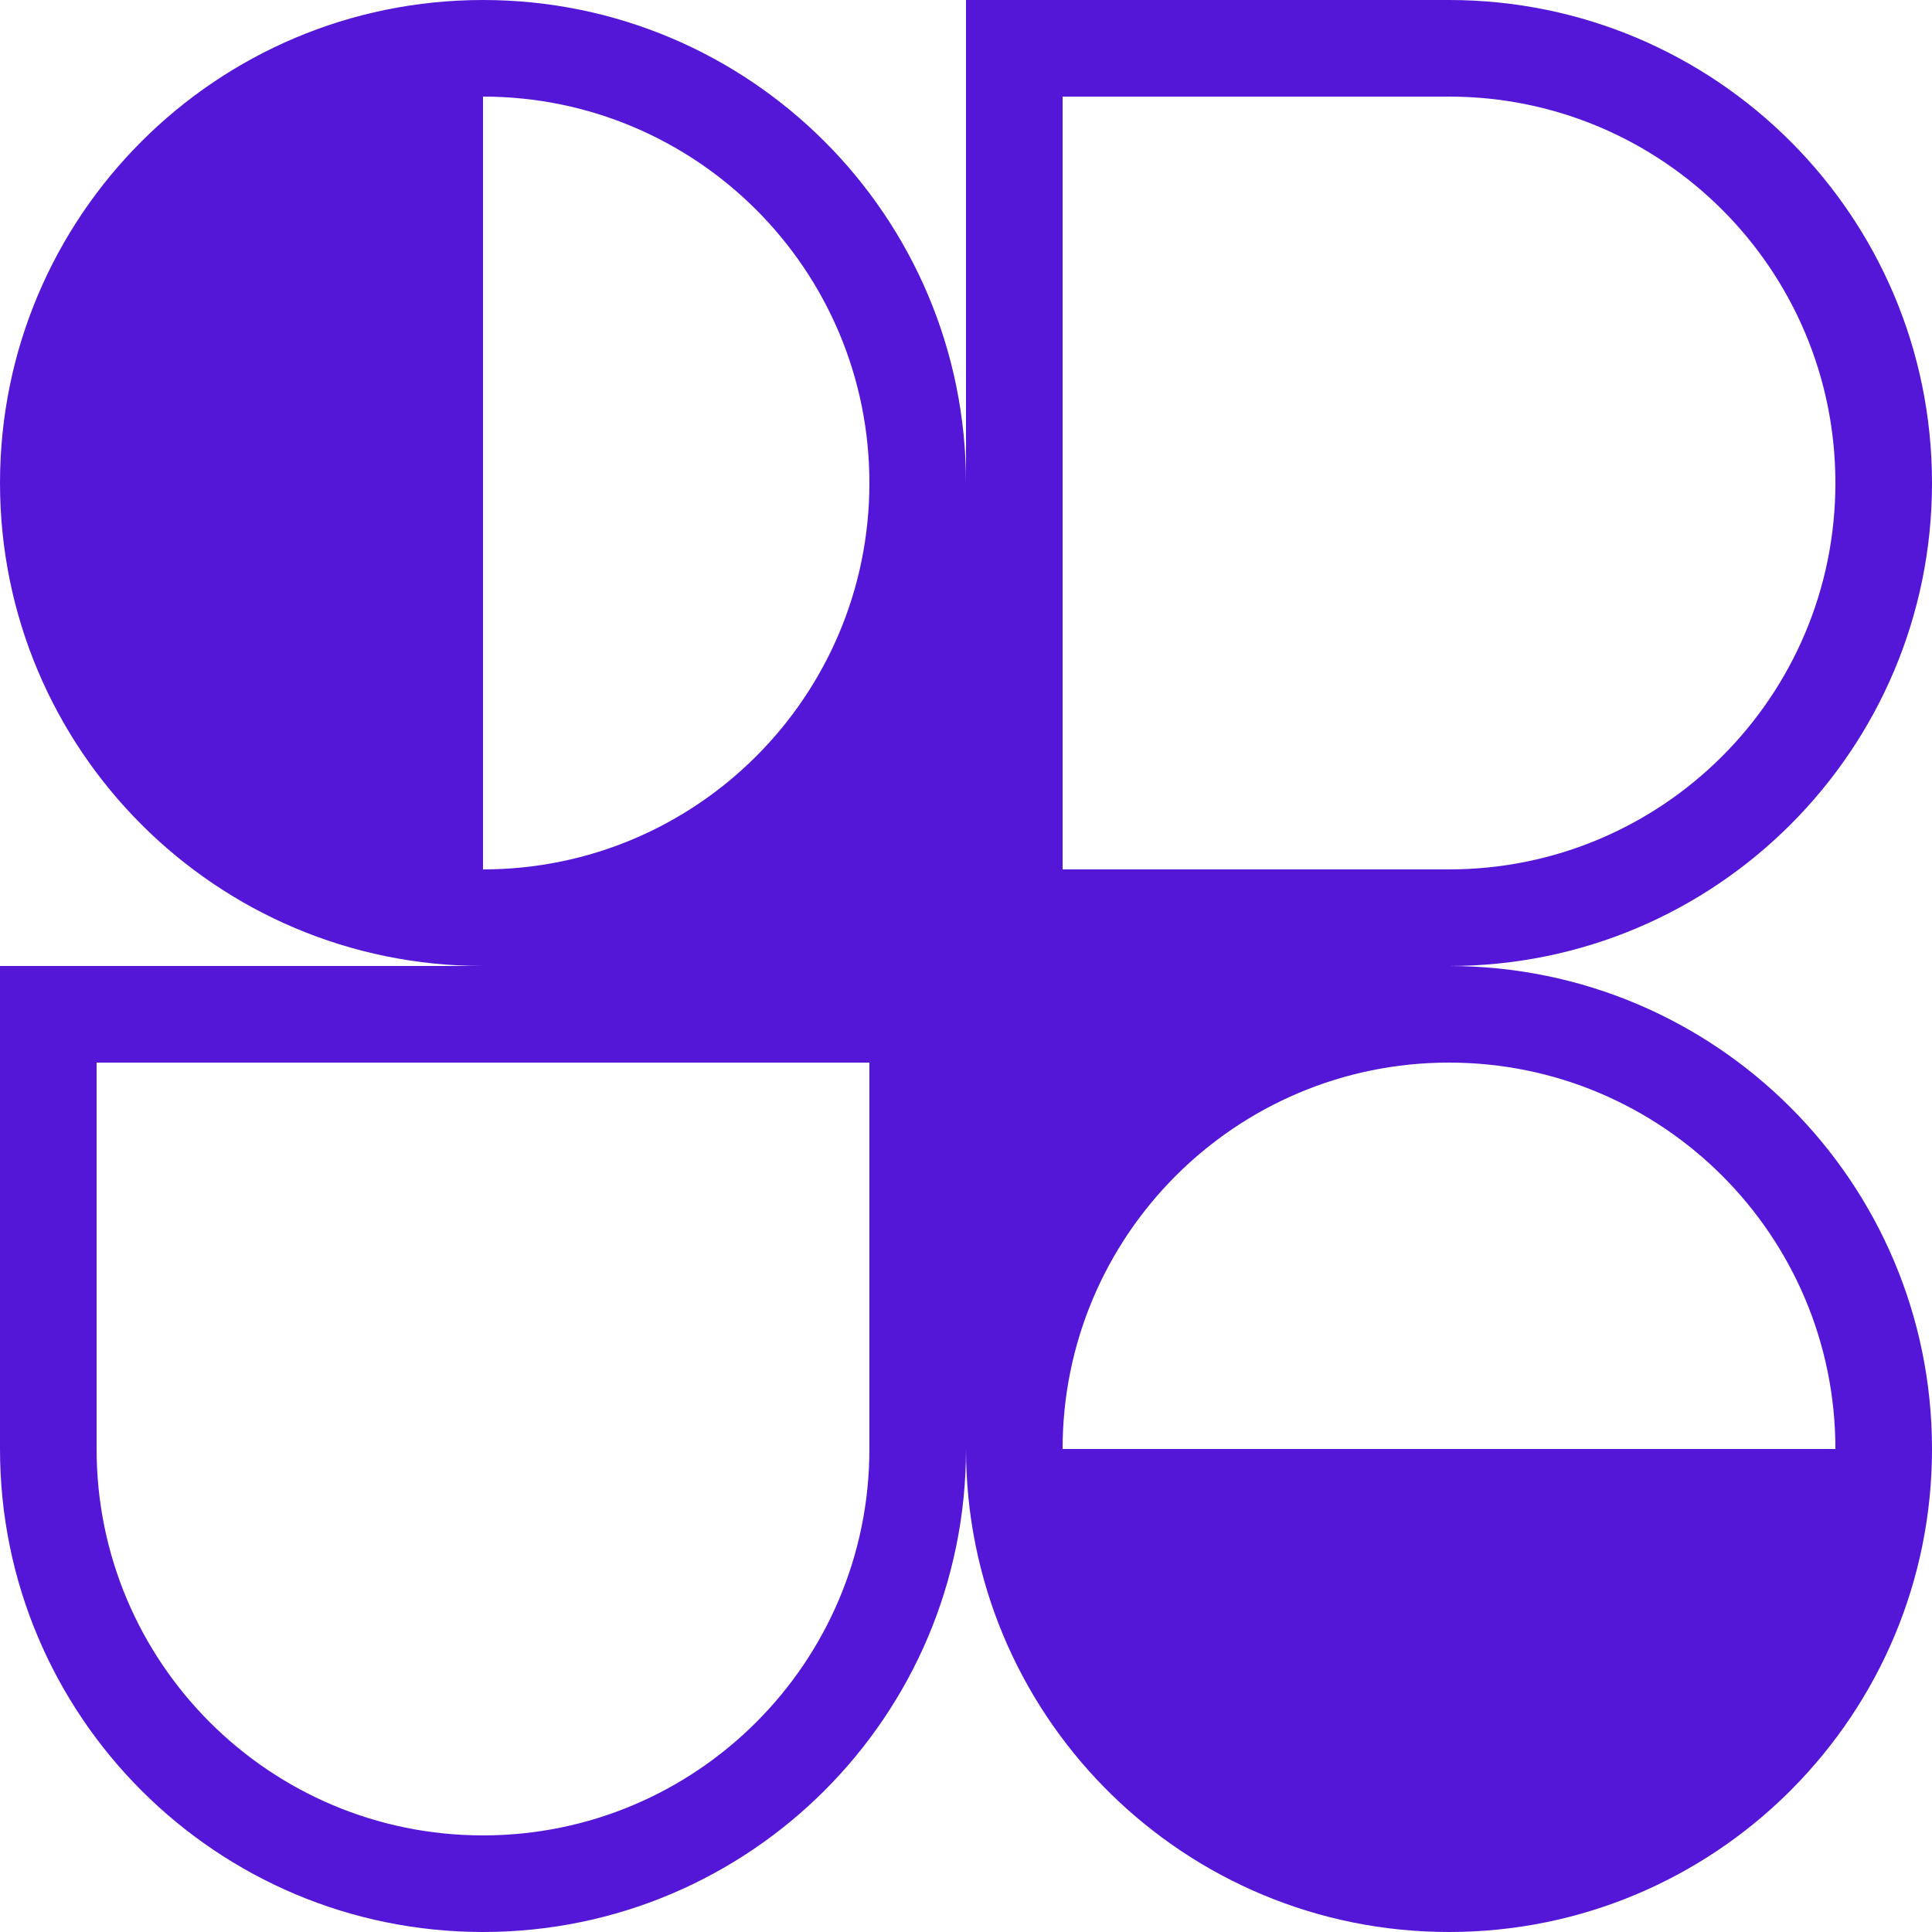
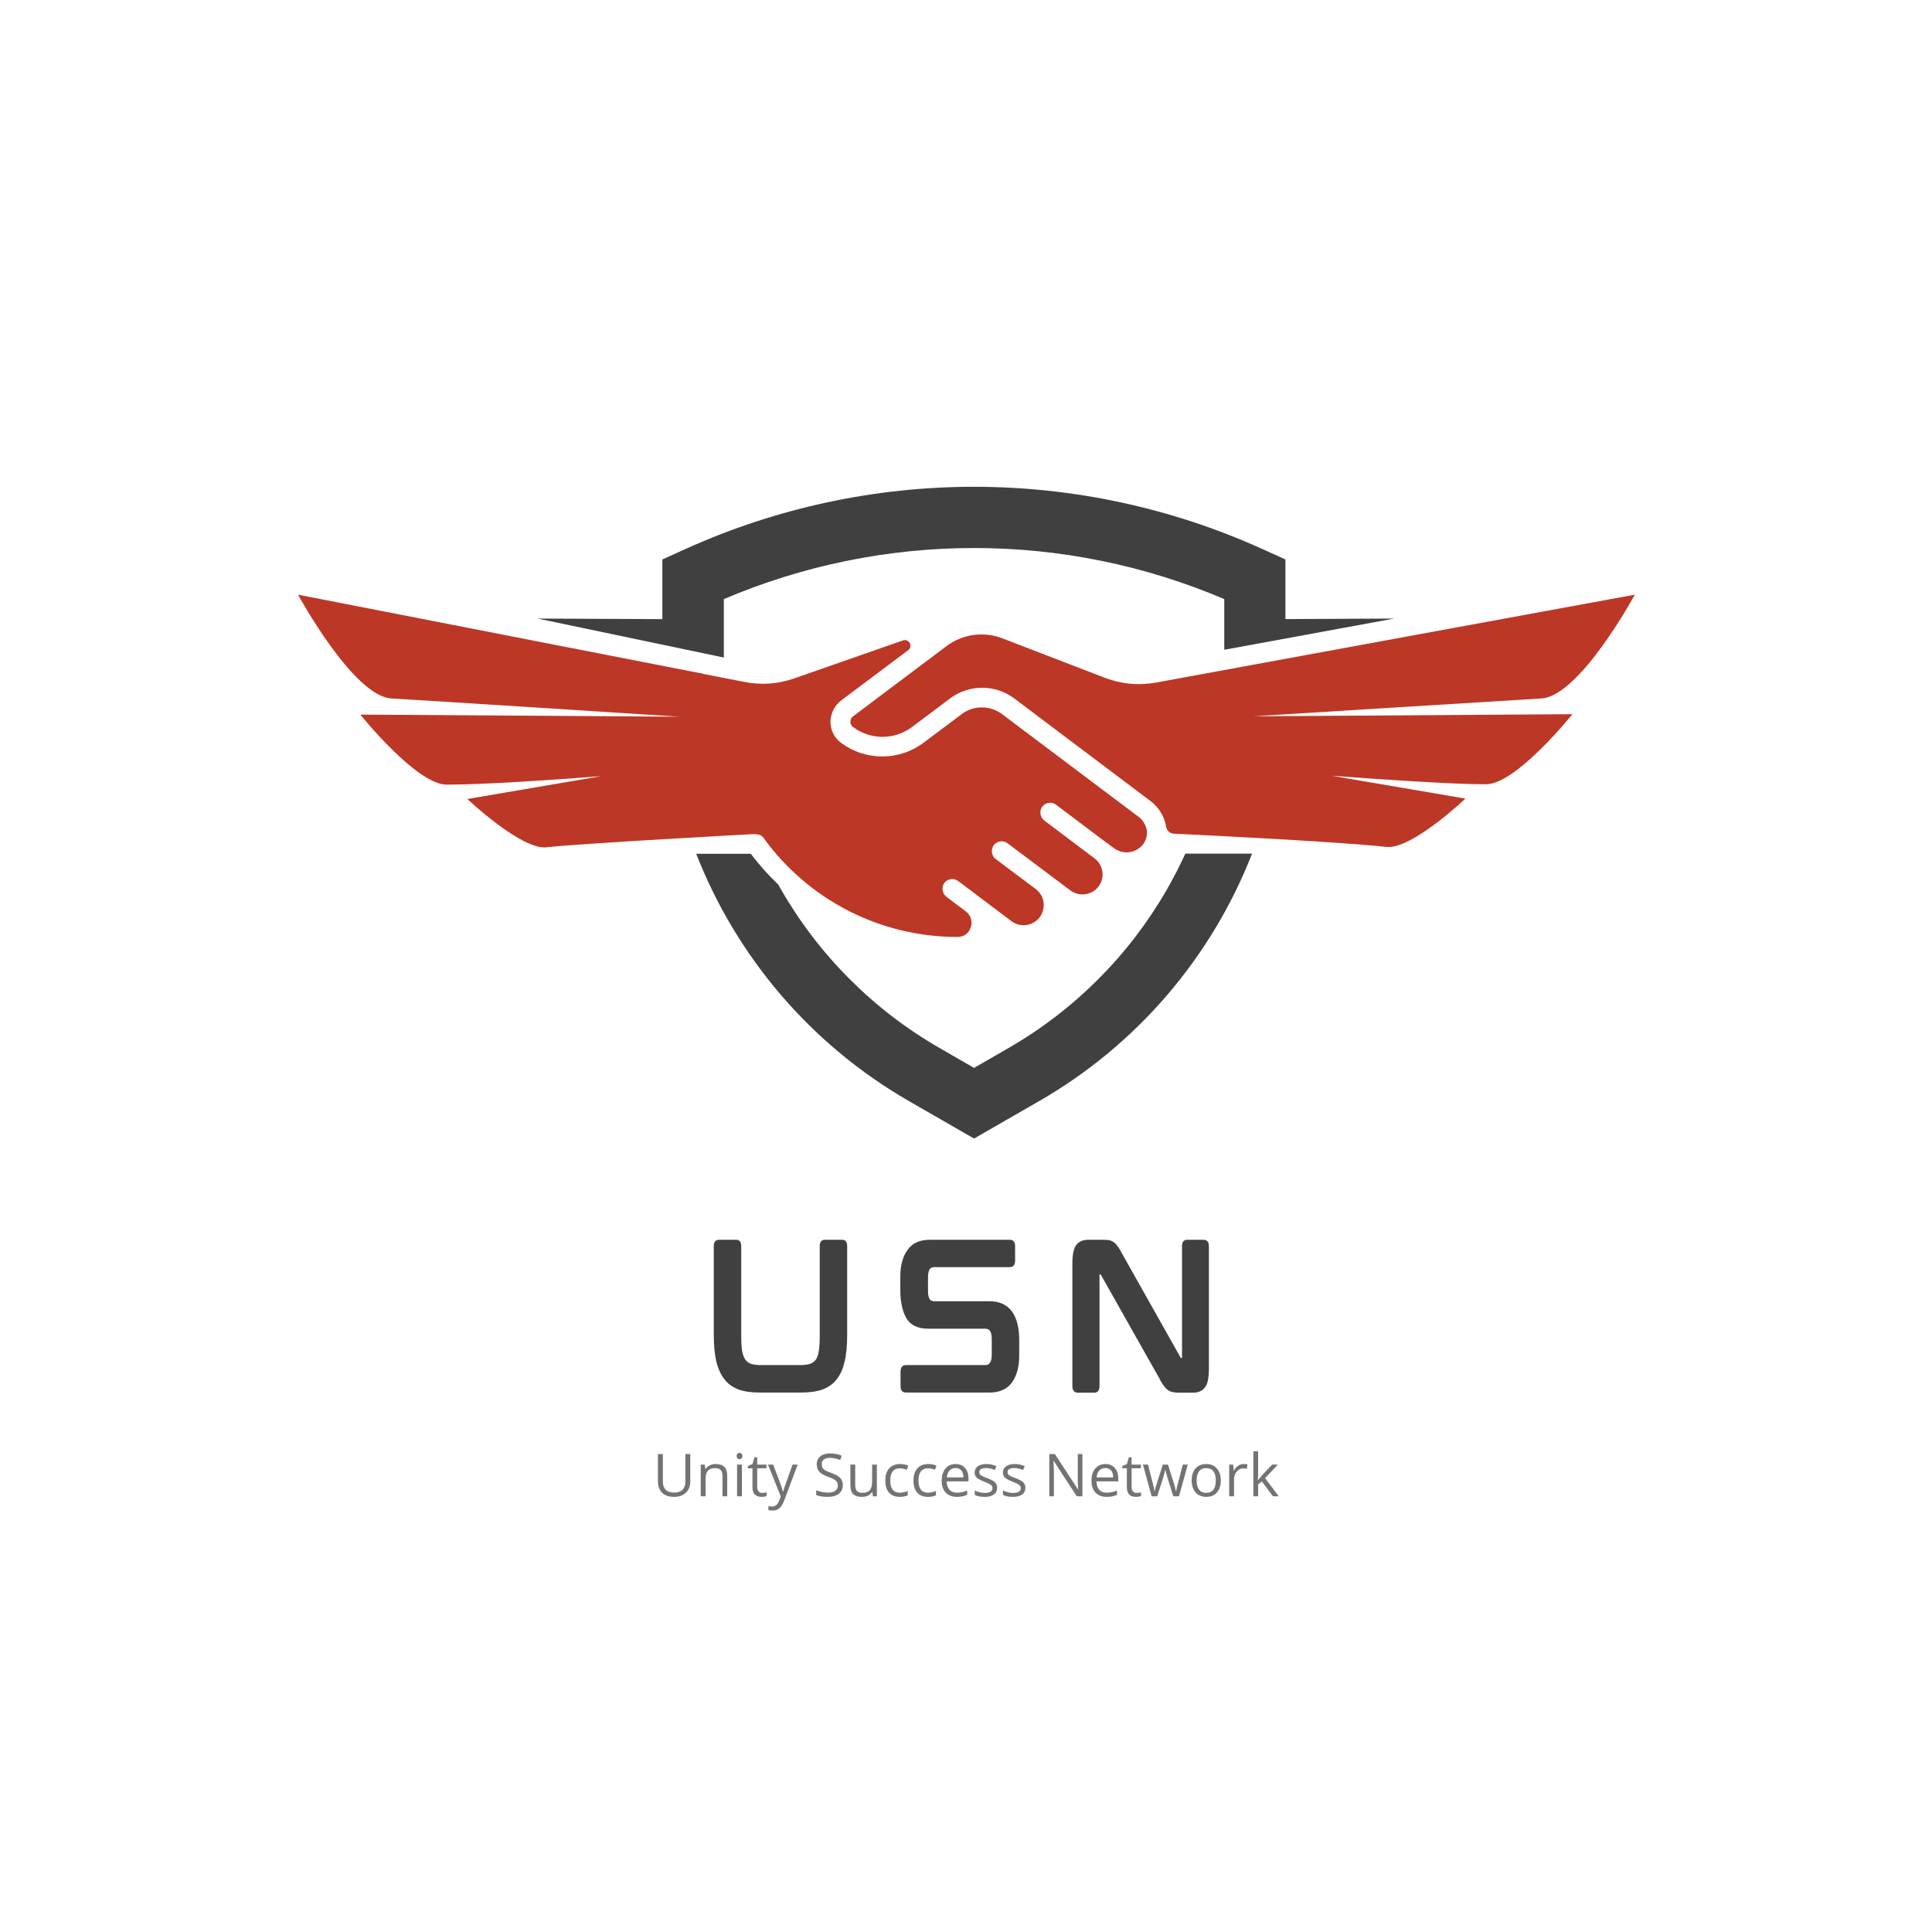
- <svg xmlns="http://www.w3.org/2000/svg" id="logo-85" width="40" height="40" viewBox="0 0 40 40" fill="none">
-   <path class="ccustom" fill-rule="evenodd" clip-rule="evenodd" d="M10 0C15.523 0 20 4.477 20 10V0H30C35.523 0 40 4.477 40 10C40 15.523 35.523 20 30 20C35.523 20 40 24.477 40 30C40 32.742 38.896 35.227 37.108 37.033L37.071 37.071L37.038 37.104C35.231 38.894 32.745 40 30 40C27.274 40 24.803 38.909 22.999 37.141C22.976 37.117 22.952 37.094 22.929 37.071C22.907 37.049 22.885 37.027 22.863 37.005C21.092 35.201 20 32.728 20 30C20 35.523 15.523 40 10 40C4.477 40 0 35.523 0 30V20H10C4.477 20 0 15.523 0 10C0 4.477 4.477 0 10 0ZM18 10C18 14.418 14.418 18 10 18V2C14.418 2 18 5.582 18 10ZM38 30C38 25.582 34.418 22 30 22C25.582 22 22 25.582 22 30H38ZM2 22V30C2 34.418 5.582 38 10 38C14.418 38 18 34.418 18 30V22H2ZM22 18V2L30 2C34.418 2 38 5.582 38 10C38 14.418 34.418 18 30 18H22Z" fill="#5417D7" />
+ <svg xmlns="http://www.w3.org/2000/svg" width="500" zoomAndPan="magnify" viewBox="0 0 375 375" height="500" preserveAspectRatio="xMidYMid meet" version="1.0">
+   <defs>
+     <g />
+     <clipPath id="8c1c8644e7">
+       <path d="M 135 165 L 244 165 L 244 220.984 L 135 220.984 Z M 135 165 " clip-rule="nonzero" />
+     </clipPath>
+     <clipPath id="caddceb446">
+       <path d="M 165 115 L 317.695 115 L 317.695 165 L 165 165 Z M 165 115 " clip-rule="nonzero" />
+     </clipPath>
+     <clipPath id="c153c430a3">
+       <path d="M 57.445 115 L 223 115 L 223 182 L 57.445 182 Z M 57.445 115 " clip-rule="nonzero" />
+     </clipPath>
+   </defs>
+   <path fill="#404041" d="M 140.496 127.629 L 140.496 116.285 C 144.324 114.652 148.227 113.219 152.203 111.98 C 156.176 110.742 160.199 109.707 164.277 108.875 C 168.355 108.043 172.469 107.414 176.609 106.996 C 180.75 106.578 184.902 106.371 189.062 106.371 C 193.227 106.371 197.375 106.578 201.52 106.996 C 205.66 107.414 209.77 108.043 213.848 108.875 C 217.926 109.707 221.949 110.742 225.926 111.98 C 229.898 113.219 233.801 114.652 237.629 116.285 L 237.629 126.121 L 270.602 120.062 L 249.5 120.164 L 249.5 108.59 L 244.848 106.484 C 240.473 104.512 236.008 102.777 231.449 101.277 C 226.891 99.781 222.27 98.527 217.578 97.52 C 212.891 96.508 208.16 95.754 203.387 95.246 C 198.617 94.738 193.836 94.484 189.039 94.484 C 184.242 94.484 179.457 94.738 174.688 95.246 C 169.918 95.754 165.188 96.508 160.496 97.52 C 155.805 98.527 151.184 99.781 146.625 101.277 C 142.066 102.777 137.602 104.512 133.23 106.484 L 128.566 108.59 L 128.566 120.172 L 104.363 120.062 Z M 140.496 127.629 " fill-opacity="1" fill-rule="nonzero" />
+   <g clip-path="url(#8c1c8644e7)">
+     <path fill="#404041" d="M 230.07 165.691 C 228.969 168.094 227.758 170.449 226.434 172.754 C 222.77 179.105 218.348 184.875 213.168 190.062 C 207.988 195.25 202.223 199.676 195.879 203.348 L 189.062 207.277 L 182.246 203.348 C 175.895 199.68 170.129 195.25 164.941 190.062 C 159.754 184.879 155.328 179.109 151.66 172.754 L 151.055 171.691 C 149.121 169.844 147.344 167.855 145.727 165.723 L 135.137 165.723 C 137.094 170.73 139.457 175.543 142.227 180.152 C 144.996 184.758 148.133 189.105 151.633 193.184 C 155.137 197.262 158.957 201.02 163.094 204.453 C 167.23 207.883 171.629 210.945 176.281 213.637 L 189.062 220.992 L 201.844 213.637 C 206.504 210.945 210.902 207.883 215.043 204.449 C 219.188 201.012 223.008 197.254 226.516 193.172 C 230.02 189.09 233.16 184.742 235.93 180.129 C 238.703 175.516 241.066 170.703 243.023 165.691 Z M 230.07 165.691 " fill-opacity="1" fill-rule="nonzero" />
+   </g>
+   <g clip-path="url(#caddceb446)">
+     <path fill="#bd3726" d="M 299.215 135.566 C 306.629 135.125 317.32 115.426 317.32 115.426 L 224.449 132.473 C 221.004 133.105 217.645 132.793 214.379 131.535 L 194.551 123.898 C 193.66 123.555 192.738 123.328 191.789 123.219 C 190.84 123.109 189.891 123.117 188.945 123.25 C 188 123.379 187.086 123.629 186.203 123.992 C 185.316 124.355 184.492 124.824 183.73 125.398 L 165.582 139.035 C 165.23 139.297 165.059 139.648 165.062 140.082 C 165.059 140.52 165.23 140.867 165.582 141.125 C 166.406 141.738 167.309 142.211 168.285 142.531 C 169.262 142.855 170.266 143.02 171.293 143.02 C 172.324 143.02 173.324 142.855 174.305 142.531 C 175.281 142.211 176.18 141.738 177.008 141.125 L 184.43 135.551 C 184.875 135.219 185.344 134.922 185.836 134.668 C 186.328 134.41 186.84 134.195 187.367 134.02 C 187.895 133.844 188.43 133.715 188.98 133.625 C 189.527 133.535 190.078 133.492 190.637 133.492 C 191.191 133.492 191.742 133.535 192.289 133.625 C 192.84 133.715 193.379 133.844 193.906 134.02 C 194.434 134.195 194.941 134.41 195.434 134.668 C 195.926 134.922 196.395 135.219 196.844 135.551 L 223.203 155.402 C 224.035 156.008 224.727 156.746 225.27 157.621 C 225.812 158.496 226.172 159.441 226.348 160.457 L 226.348 160.516 C 226.426 160.906 226.617 161.223 226.926 161.473 C 227.234 161.719 227.59 161.836 227.984 161.828 C 227.984 161.828 258.965 163.27 269.094 164.387 C 274.004 164.93 284.434 155.008 284.434 155.008 L 258.426 150.566 C 268.551 151.328 281.629 152.215 288.453 152.223 C 294.309 152.223 305.203 138.625 305.203 138.625 L 243.27 139.035 C 243.27 139.035 283.859 136.488 299.215 135.566 Z M 299.215 135.566 " fill-opacity="1" fill-rule="nonzero" />
+   </g>
+   <g clip-path="url(#c153c430a3)">
+     <path fill="#bd3726" d="M 222.609 161.281 C 222.531 160.715 222.344 160.188 222.047 159.699 C 221.75 159.211 221.371 158.801 220.902 158.469 L 194.492 138.609 C 193.926 138.184 193.309 137.863 192.641 137.637 C 191.973 137.414 191.285 137.305 190.578 137.305 C 189.875 137.305 189.188 137.414 188.52 137.637 C 187.848 137.863 187.234 138.184 186.668 138.609 L 179.246 144.176 C 178.672 144.605 178.066 144.984 177.434 145.316 C 176.797 145.645 176.141 145.926 175.461 146.148 C 174.781 146.375 174.086 146.547 173.379 146.66 C 172.672 146.773 171.961 146.832 171.242 146.832 C 170.527 146.832 169.812 146.773 169.105 146.66 C 168.398 146.547 167.707 146.375 167.027 146.148 C 166.344 145.926 165.688 145.645 165.051 145.316 C 164.418 144.984 163.812 144.605 163.238 144.176 C 162.57 143.676 162.055 143.047 161.691 142.297 C 161.332 141.543 161.164 140.75 161.191 139.914 C 161.234 139.109 161.449 138.352 161.836 137.641 C 162.219 136.93 162.738 136.34 163.391 135.863 L 176.172 126.273 C 176.418 126.129 176.582 125.922 176.664 125.648 C 176.746 125.371 176.727 125.109 176.598 124.852 C 176.473 124.594 176.273 124.414 176.008 124.312 C 175.738 124.211 175.473 124.215 175.207 124.324 L 154.199 131.664 C 150.93 132.809 147.602 133.023 144.211 132.309 L 136.363 130.777 L 136.363 130.727 C 136.051 130.684 135.785 130.641 135.582 130.598 L 57.848 115.426 C 57.848 115.426 68.543 135.125 75.953 135.566 C 91.293 136.488 131.883 139.113 131.883 139.113 L 69.938 138.703 C 69.938 138.703 80.855 152.316 86.699 152.297 C 93.516 152.297 106.602 151.445 116.727 150.645 L 90.711 155.086 C 90.711 155.086 101.168 164.98 106.047 164.461 C 112.746 163.711 146.02 161.906 146.094 161.906 C 147.371 161.906 147.797 162.102 148.191 162.621 C 149.258 164.105 150.41 165.52 151.648 166.863 C 152.883 168.211 154.195 169.48 155.582 170.668 C 156.969 171.859 158.418 172.965 159.934 173.984 C 161.453 175.004 163.023 175.93 164.648 176.762 C 166.277 177.598 167.945 178.332 169.66 178.965 C 171.371 179.602 173.117 180.133 174.891 180.562 C 176.668 180.992 178.465 181.316 180.277 181.531 C 182.094 181.75 183.914 181.859 185.738 181.859 L 185.867 181.859 C 186.152 181.863 186.43 181.824 186.703 181.738 C 186.977 181.652 187.227 181.527 187.457 181.359 C 187.688 181.191 187.887 180.992 188.051 180.758 C 188.215 180.527 188.34 180.273 188.426 180 C 188.613 179.457 188.629 178.91 188.473 178.359 C 188.32 177.805 188.016 177.348 187.57 176.984 L 183.762 174.109 C 183.559 173.965 183.391 173.785 183.254 173.574 C 183.121 173.363 183.027 173.137 182.98 172.891 C 182.93 172.645 182.926 172.398 182.973 172.152 C 183.016 171.902 183.105 171.672 183.234 171.461 C 183.383 171.242 183.566 171.062 183.785 170.922 C 184.008 170.781 184.246 170.688 184.504 170.645 C 184.762 170.602 185.02 170.609 185.273 170.672 C 185.527 170.734 185.762 170.844 185.969 171 L 189.746 173.84 L 189.922 173.977 L 196.34 178.809 C 196.676 179.059 197.043 179.254 197.445 179.387 C 197.844 179.52 198.254 179.586 198.676 179.586 C 199.094 179.586 199.504 179.52 199.902 179.387 C 200.305 179.254 200.672 179.059 201.008 178.809 C 201.75 178.27 202.234 177.559 202.457 176.668 C 202.559 176.297 202.602 175.918 202.59 175.531 C 202.578 175.148 202.508 174.773 202.383 174.41 C 202.262 174.043 202.086 173.707 201.859 173.395 C 201.633 173.082 201.367 172.809 201.059 172.578 L 193.324 166.781 C 193.141 166.648 192.984 166.488 192.859 166.301 C 192.73 166.117 192.641 165.914 192.582 165.695 C 192.523 165.477 192.504 165.254 192.523 165.031 C 192.543 164.805 192.598 164.59 192.691 164.387 C 192.816 164.129 192.988 163.906 193.211 163.727 C 193.434 163.547 193.684 163.422 193.961 163.355 C 194.242 163.289 194.52 163.281 194.801 163.34 C 195.082 163.398 195.336 163.516 195.562 163.688 L 203.324 169.5 L 207.637 172.746 C 207.965 173.004 208.324 173.203 208.711 173.348 C 209.102 173.492 209.504 173.578 209.918 173.598 C 210.336 173.617 210.742 173.574 211.145 173.465 C 211.547 173.359 211.922 173.191 212.273 172.969 C 212.531 172.797 212.766 172.598 212.973 172.371 C 213.184 172.145 213.367 171.895 213.516 171.621 C 213.668 171.352 213.785 171.066 213.867 170.77 C 213.949 170.473 213.996 170.168 214.008 169.855 C 214.016 169.547 213.992 169.242 213.93 168.938 C 213.867 168.633 213.77 168.344 213.637 168.062 C 213.504 167.781 213.34 167.523 213.145 167.281 C 212.953 167.039 212.73 166.824 212.484 166.637 L 202.746 159.297 C 202.562 159.164 202.406 159.004 202.281 158.82 C 202.152 158.633 202.059 158.43 202 158.215 C 201.941 157.996 201.922 157.773 201.941 157.547 C 201.961 157.324 202.016 157.105 202.109 156.902 C 202.23 156.645 202.406 156.422 202.625 156.242 C 202.848 156.062 203.098 155.938 203.379 155.871 C 203.656 155.805 203.934 155.797 204.215 155.855 C 204.496 155.914 204.75 156.031 204.98 156.203 L 214.75 163.559 L 214.793 163.559 L 216.207 164.625 C 216.621 164.934 217.074 165.156 217.57 165.293 C 218.066 165.43 218.566 165.473 219.078 165.422 C 219.59 165.367 220.074 165.227 220.531 164.992 C 220.988 164.754 221.391 164.445 221.73 164.062 C 222.398 163.254 222.691 162.328 222.609 161.281 Z M 222.609 161.281 " fill-opacity="1" fill-rule="nonzero" />
+   </g>
+   <g fill="#404041" fill-opacity="1">
+     <g transform="translate(135.6693, 270.2925)">
+       <g>
+         <path d="M 27.75 -29.656 L 24.438 -29.656 C 24.125 -29.656 23.438 -29.562 23.438 -28.438 L 23.438 -10.688 C 23.438 -9.609 23.359 -8.672 23.25 -7.984 C 23.141 -7.312 22.938 -6.766 22.688 -6.375 C 22.391 -6.016 22.062 -5.766 21.594 -5.578 C 21.125 -5.438 20.484 -5.328 19.734 -5.328 L 11.953 -5.328 C 11.203 -5.328 10.547 -5.438 10.078 -5.578 C 9.609 -5.766 9.281 -6.016 9 -6.375 C 8.75 -6.766 8.531 -7.312 8.391 -7.984 C 8.281 -8.672 8.203 -9.609 8.203 -10.688 L 8.203 -28.438 C 8.203 -29.562 7.531 -29.656 7.203 -29.656 L 3.922 -29.656 C 3.594 -29.656 2.875 -29.562 2.875 -28.438 L 2.875 -11.266 C 2.875 -9.25 3.031 -7.531 3.344 -6.125 C 3.672 -4.688 4.219 -3.484 4.938 -2.594 C 5.609 -1.656 6.594 -1.016 7.703 -0.578 C 8.812 -0.188 10.188 0 11.766 0 L 19.875 0 C 21.453 0 22.828 -0.188 23.938 -0.578 C 25.094 -1.016 26.031 -1.656 26.75 -2.594 C 27.469 -3.484 27.969 -4.688 28.297 -6.125 C 28.625 -7.531 28.766 -9.25 28.766 -11.266 L 28.766 -28.438 C 28.766 -29.562 28.078 -29.656 27.75 -29.656 Z M 27.75 -29.656 " />
+       </g>
+     </g>
+   </g>
+   <g fill="#404041" fill-opacity="1">
+     <g transform="translate(171.8743, 270.2925)">
+       <g>
+         <path d="M 20.266 -17.719 L 9.469 -17.719 C 8.922 -17.719 8.25 -17.922 8.25 -19.688 L 8.25 -22.359 C 8.25 -23 8.359 -23.516 8.531 -23.875 C 8.672 -24.078 8.891 -24.344 9.5 -24.344 L 24.156 -24.344 C 24.438 -24.344 25.156 -24.438 25.156 -25.562 L 25.156 -28.438 C 25.156 -29.562 24.438 -29.656 24.156 -29.656 L 8.641 -29.656 C 6.656 -29.656 5.219 -29.016 4.281 -27.688 C 3.344 -26.391 2.875 -24.656 2.875 -22.578 L 2.875 -19.844 C 2.875 -17.359 3.391 -15.344 4.281 -14.078 C 5.406 -12.594 7.062 -12.391 8.562 -12.391 L 19.375 -12.391 C 19.906 -12.391 20.625 -12.172 20.625 -10.406 L 20.625 -7.312 C 20.625 -6.656 20.516 -6.156 20.297 -5.797 C 20.156 -5.578 19.938 -5.328 19.328 -5.328 L 3.953 -5.328 C 3.641 -5.328 2.922 -5.219 2.922 -4.109 L 2.922 -1.219 C 2.922 -0.109 3.641 0 3.953 0 L 20.203 0 C 22.172 0 23.656 -0.688 24.594 -2.016 C 25.484 -3.312 25.953 -5 25.953 -7.094 L 25.953 -10.266 C 25.953 -12.594 25.484 -14.438 24.547 -15.734 C 23.578 -17.031 22.141 -17.719 20.266 -17.719 Z M 20.266 -17.719 " />
+       </g>
+     </g>
+   </g>
+   <g fill="#404041" fill-opacity="1">
+     <g transform="translate(205.2721, 270.2925)">
+       <g>
+         <path d="M 28.375 -29.656 L 25.156 -29.656 C 24.844 -29.656 24.156 -29.562 24.156 -28.406 L 24.156 -6.766 C 24.156 -6.734 24.156 -6.734 24.156 -6.703 L 23.969 -6.703 C 23.938 -6.703 23.906 -6.703 23.875 -6.797 L 12.484 -27.031 C 12.203 -27.578 11.953 -28.016 11.703 -28.328 C 11.453 -28.688 11.203 -28.984 10.938 -29.156 C 10.656 -29.375 10.328 -29.516 9.938 -29.594 C 9.578 -29.625 9.141 -29.656 8.672 -29.656 L 5.969 -29.656 C 4.938 -29.656 4.141 -29.297 3.641 -28.656 C 3.125 -27.969 2.875 -26.781 2.875 -25.016 L 2.875 -1.219 C 2.875 -0.109 3.594 0.031 3.922 0.031 L 7.125 0.031 C 7.453 0.031 8.141 -0.109 8.141 -1.219 L 8.141 -22.859 C 8.141 -22.891 8.141 -22.938 8.141 -22.938 L 8.312 -22.938 C 8.312 -22.938 8.359 -22.938 8.422 -22.828 L 19.844 -2.594 C 20.125 -2.016 20.406 -1.578 20.656 -1.266 C 20.922 -0.906 21.172 -0.641 21.453 -0.469 C 21.75 -0.25 22.062 -0.141 22.422 -0.078 C 22.75 0 23.141 0.031 23.656 0.031 L 26.281 0.031 C 27.328 0.031 28.109 -0.328 28.625 -1.016 C 29.125 -1.656 29.375 -2.844 29.375 -4.609 L 29.375 -28.406 C 29.375 -29.562 28.656 -29.656 28.375 -29.656 Z M 28.375 -29.656 " />
+       </g>
+     </g>
+   </g>
+   <g fill="#737373" fill-opacity="1">
+     <g transform="translate(126.6578, 290.4327)">
+       <g>
+         <path d="M 7.328 -8.203 L 7.328 -2.891 C 7.328 -1.961 7.039 -1.227 6.469 -0.688 C 5.906 -0.156 5.133 0.109 4.156 0.109 C 3.164 0.109 2.398 -0.156 1.859 -0.688 C 1.316 -1.227 1.047 -1.973 1.047 -2.922 L 1.047 -8.203 L 2 -8.203 L 2 -2.859 C 2 -2.172 2.188 -1.641 2.562 -1.266 C 2.938 -0.898 3.488 -0.719 4.219 -0.719 C 4.906 -0.719 5.438 -0.898 5.812 -1.266 C 6.188 -1.641 6.375 -2.172 6.375 -2.859 L 6.375 -8.203 Z M 7.328 -8.203 " />
+       </g>
+     </g>
+   </g>
+   <g fill="#737373" fill-opacity="1">
+     <g transform="translate(135.0273, 290.4327)">
+       <g>
+         <path d="M 5.203 0 L 5.203 -3.984 C 5.203 -4.484 5.086 -4.852 4.859 -5.094 C 4.629 -5.344 4.27 -5.469 3.781 -5.469 C 3.133 -5.469 2.66 -5.297 2.359 -4.953 C 2.066 -4.609 1.922 -4.035 1.922 -3.234 L 1.922 0 L 0.984 0 L 0.984 -6.156 L 1.75 -6.156 L 1.891 -5.312 L 1.938 -5.312 C 2.133 -5.613 2.406 -5.848 2.75 -6.016 C 3.094 -6.18 3.473 -6.266 3.891 -6.266 C 4.641 -6.266 5.195 -6.082 5.562 -5.719 C 5.938 -5.363 6.125 -4.797 6.125 -4.016 L 6.125 0 Z M 5.203 0 " />
+       </g>
+     </g>
+   </g>
+   <g fill="#737373" fill-opacity="1">
+     <g transform="translate(142.0832, 290.4327)">
+       <g>
+         <path d="M 1.922 0 L 0.984 0 L 0.984 -6.156 L 1.922 -6.156 Z M 0.906 -7.828 C 0.906 -8.035 0.957 -8.188 1.062 -8.281 C 1.164 -8.383 1.297 -8.438 1.453 -8.438 C 1.609 -8.438 1.738 -8.383 1.844 -8.281 C 1.957 -8.188 2.016 -8.035 2.016 -7.828 C 2.016 -7.609 1.957 -7.445 1.844 -7.344 C 1.738 -7.25 1.609 -7.203 1.453 -7.203 C 1.297 -7.203 1.164 -7.25 1.062 -7.344 C 0.957 -7.445 0.906 -7.609 0.906 -7.828 Z M 0.906 -7.828 " />
+       </g>
+     </g>
+   </g>
+   <g fill="#737373" fill-opacity="1">
+     <g transform="translate(144.9909, 290.4327)">
+       <g>
+         <path d="M 2.969 -0.656 C 3.133 -0.656 3.297 -0.664 3.453 -0.688 C 3.609 -0.719 3.727 -0.742 3.812 -0.766 L 3.812 -0.062 C 3.719 -0.008 3.57 0.031 3.375 0.062 C 3.176 0.094 3 0.109 2.844 0.109 C 1.656 0.109 1.062 -0.516 1.062 -1.766 L 1.062 -5.438 L 0.172 -5.438 L 0.172 -5.875 L 1.062 -6.266 L 1.453 -7.578 L 1.984 -7.578 L 1.984 -6.156 L 3.781 -6.156 L 3.781 -5.438 L 1.984 -5.438 L 1.984 -1.812 C 1.984 -1.438 2.07 -1.148 2.25 -0.953 C 2.426 -0.754 2.664 -0.656 2.969 -0.656 Z M 2.969 -0.656 " />
+       </g>
+     </g>
+   </g>
+   <g fill="#737373" fill-opacity="1">
+     <g transform="translate(149.0494, 290.4327)">
+       <g>
+         <path d="M 0.016 -6.156 L 1.016 -6.156 L 2.359 -2.641 C 2.648 -1.836 2.832 -1.258 2.906 -0.906 L 2.953 -0.906 C 3.004 -1.102 3.109 -1.43 3.266 -1.891 C 3.422 -2.348 3.926 -3.77 4.781 -6.156 L 5.781 -6.156 L 3.141 0.859 C 2.879 1.547 2.57 2.035 2.219 2.328 C 1.875 2.617 1.445 2.766 0.938 2.766 C 0.645 2.766 0.363 2.734 0.094 2.672 L 0.094 1.922 C 0.301 1.961 0.531 1.984 0.781 1.984 C 1.414 1.984 1.875 1.625 2.156 0.906 L 2.5 0.031 Z M 0.016 -6.156 " />
+       </g>
+     </g>
+   </g>
+   <g fill="#737373" fill-opacity="1">
+     <g transform="translate(154.8423, 290.4327)">
+       <g />
+     </g>
+   </g>
+   <g fill="#737373" fill-opacity="1">
+     <g transform="translate(157.8286, 290.4327)">
+       <g>
+         <path d="M 5.766 -2.188 C 5.766 -1.457 5.5 -0.891 4.969 -0.484 C 4.445 -0.086 3.738 0.109 2.844 0.109 C 1.863 0.109 1.113 -0.016 0.594 -0.266 L 0.594 -1.188 C 0.926 -1.039 1.289 -0.926 1.688 -0.844 C 2.094 -0.758 2.488 -0.719 2.875 -0.719 C 3.508 -0.719 3.988 -0.836 4.312 -1.078 C 4.633 -1.328 4.797 -1.664 4.797 -2.094 C 4.797 -2.375 4.738 -2.602 4.625 -2.781 C 4.508 -2.969 4.316 -3.141 4.047 -3.297 C 3.785 -3.453 3.379 -3.625 2.828 -3.812 C 2.066 -4.094 1.52 -4.414 1.188 -4.781 C 0.863 -5.156 0.703 -5.645 0.703 -6.25 C 0.703 -6.883 0.938 -7.391 1.406 -7.766 C 1.883 -8.141 2.516 -8.328 3.297 -8.328 C 4.117 -8.328 4.867 -8.176 5.547 -7.875 L 5.25 -7.047 C 4.57 -7.328 3.914 -7.469 3.281 -7.469 C 2.77 -7.469 2.375 -7.359 2.094 -7.141 C 1.812 -6.93 1.672 -6.633 1.672 -6.25 C 1.672 -5.957 1.723 -5.719 1.828 -5.531 C 1.93 -5.352 2.109 -5.188 2.359 -5.031 C 2.609 -4.883 2.988 -4.723 3.5 -4.547 C 4.363 -4.234 4.957 -3.898 5.281 -3.547 C 5.602 -3.203 5.766 -2.75 5.766 -2.188 Z M 5.766 -2.188 " />
+       </g>
+     </g>
+   </g>
+   <g fill="#737373" fill-opacity="1">
+     <g transform="translate(164.138, 290.4327)">
+       <g>
+         <path d="M 1.859 -6.156 L 1.859 -2.156 C 1.859 -1.656 1.973 -1.281 2.203 -1.031 C 2.43 -0.789 2.789 -0.672 3.281 -0.672 C 3.926 -0.672 4.395 -0.844 4.688 -1.188 C 4.988 -1.539 5.141 -2.117 5.141 -2.922 L 5.141 -6.156 L 6.062 -6.156 L 6.062 0 L 5.297 0 L 5.172 -0.828 L 5.109 -0.828 C 4.922 -0.523 4.656 -0.289 4.312 -0.125 C 3.977 0.031 3.594 0.109 3.156 0.109 C 2.406 0.109 1.844 -0.066 1.469 -0.422 C 1.102 -0.773 0.922 -1.344 0.922 -2.125 L 0.922 -6.156 Z M 1.859 -6.156 " />
+       </g>
+     </g>
+   </g>
+   <g fill="#737373" fill-opacity="1">
+     <g transform="translate(171.194, 290.4327)">
+       <g>
+         <path d="M 3.453 0.109 C 2.555 0.109 1.863 -0.16 1.375 -0.703 C 0.883 -1.254 0.641 -2.031 0.641 -3.031 C 0.641 -4.062 0.891 -4.859 1.391 -5.422 C 1.891 -5.984 2.598 -6.266 3.516 -6.266 C 3.805 -6.266 4.098 -6.234 4.391 -6.172 C 4.691 -6.109 4.926 -6.035 5.094 -5.953 L 4.812 -5.156 C 4.602 -5.238 4.375 -5.305 4.125 -5.359 C 3.883 -5.41 3.672 -5.438 3.484 -5.438 C 2.234 -5.438 1.609 -4.641 1.609 -3.047 C 1.609 -2.297 1.758 -1.719 2.062 -1.312 C 2.375 -0.906 2.828 -0.703 3.422 -0.703 C 3.93 -0.703 4.457 -0.812 5 -1.031 L 5 -0.203 C 4.594 0.004 4.078 0.109 3.453 0.109 Z M 3.453 0.109 " />
+       </g>
+     </g>
+   </g>
+   <g fill="#737373" fill-opacity="1">
+     <g transform="translate(176.667, 290.4327)">
+       <g>
+         <path d="M 3.453 0.109 C 2.555 0.109 1.863 -0.16 1.375 -0.703 C 0.883 -1.254 0.641 -2.031 0.641 -3.031 C 0.641 -4.062 0.891 -4.859 1.391 -5.422 C 1.891 -5.984 2.598 -6.266 3.516 -6.266 C 3.805 -6.266 4.098 -6.234 4.391 -6.172 C 4.691 -6.109 4.926 -6.035 5.094 -5.953 L 4.812 -5.156 C 4.602 -5.238 4.375 -5.305 4.125 -5.359 C 3.883 -5.41 3.672 -5.438 3.484 -5.438 C 2.234 -5.438 1.609 -4.641 1.609 -3.047 C 1.609 -2.297 1.758 -1.719 2.062 -1.312 C 2.375 -0.906 2.828 -0.703 3.422 -0.703 C 3.93 -0.703 4.457 -0.812 5 -1.031 L 5 -0.203 C 4.594 0.004 4.078 0.109 3.453 0.109 Z M 3.453 0.109 " />
+       </g>
+     </g>
+   </g>
+   <g fill="#737373" fill-opacity="1">
+     <g transform="translate(182.14, 290.4327)">
+       <g>
+         <path d="M 3.594 0.109 C 2.676 0.109 1.953 -0.164 1.422 -0.719 C 0.898 -1.27 0.641 -2.039 0.641 -3.031 C 0.641 -4.02 0.883 -4.805 1.375 -5.391 C 1.863 -5.973 2.52 -6.266 3.344 -6.266 C 4.113 -6.266 4.723 -6.008 5.172 -5.5 C 5.617 -5 5.844 -4.332 5.844 -3.5 L 5.844 -2.906 L 1.609 -2.906 C 1.629 -2.188 1.812 -1.641 2.156 -1.266 C 2.5 -0.891 2.988 -0.703 3.625 -0.703 C 4.281 -0.703 4.938 -0.844 5.594 -1.125 L 5.594 -0.281 C 5.258 -0.145 4.945 -0.047 4.656 0.016 C 4.363 0.078 4.008 0.109 3.594 0.109 Z M 3.328 -5.484 C 2.836 -5.484 2.445 -5.32 2.156 -5 C 1.863 -4.676 1.691 -4.234 1.641 -3.672 L 4.859 -3.672 C 4.859 -4.254 4.723 -4.703 4.453 -5.016 C 4.191 -5.328 3.816 -5.484 3.328 -5.484 Z M 3.328 -5.484 " />
+       </g>
+     </g>
+   </g>
+   <g fill="#737373" fill-opacity="1">
+     <g transform="translate(188.5897, 290.4327)">
+       <g>
+         <path d="M 4.953 -1.672 C 4.953 -1.098 4.738 -0.656 4.312 -0.344 C 3.883 -0.039 3.285 0.109 2.516 0.109 C 1.703 0.109 1.066 -0.02 0.609 -0.281 L 0.609 -1.141 C 0.91 -0.992 1.227 -0.875 1.562 -0.781 C 1.906 -0.695 2.234 -0.656 2.547 -0.656 C 3.035 -0.656 3.41 -0.734 3.672 -0.891 C 3.93 -1.047 4.062 -1.281 4.062 -1.594 C 4.062 -1.832 3.957 -2.035 3.75 -2.203 C 3.539 -2.379 3.133 -2.582 2.531 -2.812 C 1.957 -3.031 1.551 -3.219 1.312 -3.375 C 1.07 -3.531 0.891 -3.707 0.766 -3.906 C 0.648 -4.113 0.594 -4.359 0.594 -4.641 C 0.594 -5.141 0.797 -5.535 1.203 -5.828 C 1.609 -6.117 2.172 -6.266 2.891 -6.266 C 3.547 -6.266 4.191 -6.129 4.828 -5.859 L 4.5 -5.109 C 3.883 -5.359 3.32 -5.484 2.812 -5.484 C 2.375 -5.484 2.039 -5.414 1.812 -5.281 C 1.594 -5.145 1.484 -4.953 1.484 -4.703 C 1.484 -4.535 1.523 -4.395 1.609 -4.281 C 1.691 -4.164 1.828 -4.055 2.016 -3.953 C 2.203 -3.848 2.562 -3.695 3.094 -3.5 C 3.82 -3.227 4.312 -2.957 4.562 -2.688 C 4.82 -2.426 4.953 -2.086 4.953 -1.672 Z M 4.953 -1.672 " />
+       </g>
+     </g>
+   </g>
+   <g fill="#737373" fill-opacity="1">
+     <g transform="translate(194.0739, 290.4327)">
+       <g>
+         <path d="M 4.953 -1.672 C 4.953 -1.098 4.738 -0.656 4.312 -0.344 C 3.883 -0.039 3.285 0.109 2.516 0.109 C 1.703 0.109 1.066 -0.02 0.609 -0.281 L 0.609 -1.141 C 0.91 -0.992 1.227 -0.875 1.562 -0.781 C 1.906 -0.695 2.234 -0.656 2.547 -0.656 C 3.035 -0.656 3.41 -0.734 3.672 -0.891 C 3.93 -1.047 4.062 -1.281 4.062 -1.594 C 4.062 -1.832 3.957 -2.035 3.75 -2.203 C 3.539 -2.379 3.133 -2.582 2.531 -2.812 C 1.957 -3.031 1.551 -3.219 1.312 -3.375 C 1.07 -3.531 0.891 -3.707 0.766 -3.906 C 0.648 -4.113 0.594 -4.359 0.594 -4.641 C 0.594 -5.141 0.797 -5.535 1.203 -5.828 C 1.609 -6.117 2.172 -6.266 2.891 -6.266 C 3.547 -6.266 4.191 -6.129 4.828 -5.859 L 4.5 -5.109 C 3.883 -5.359 3.32 -5.484 2.812 -5.484 C 2.375 -5.484 2.039 -5.414 1.812 -5.281 C 1.594 -5.145 1.484 -4.953 1.484 -4.703 C 1.484 -4.535 1.523 -4.395 1.609 -4.281 C 1.691 -4.164 1.828 -4.055 2.016 -3.953 C 2.203 -3.848 2.562 -3.695 3.094 -3.5 C 3.82 -3.227 4.312 -2.957 4.562 -2.688 C 4.82 -2.426 4.953 -2.086 4.953 -1.672 Z M 4.953 -1.672 " />
+       </g>
+     </g>
+   </g>
+   <g fill="#737373" fill-opacity="1">
+     <g transform="translate(199.5581, 290.4327)">
+       <g />
+     </g>
+   </g>
+   <g fill="#737373" fill-opacity="1">
+     <g transform="translate(202.5444, 290.4327)">
+       <g>
+         <path d="M 7.547 0 L 6.453 0 L 1.969 -6.891 L 1.922 -6.891 C 1.984 -6.078 2.016 -5.336 2.016 -4.672 L 2.016 0 L 1.125 0 L 1.125 -8.203 L 2.203 -8.203 L 6.688 -1.344 L 6.734 -1.344 C 6.723 -1.445 6.703 -1.77 6.672 -2.312 C 6.648 -2.863 6.645 -3.258 6.656 -3.5 L 6.656 -8.203 L 7.547 -8.203 Z M 7.547 0 " />
+       </g>
+     </g>
+   </g>
+   <g fill="#737373" fill-opacity="1">
+     <g transform="translate(211.2114, 290.4327)">
+       <g>
+         <path d="M 3.594 0.109 C 2.676 0.109 1.953 -0.164 1.422 -0.719 C 0.898 -1.27 0.641 -2.039 0.641 -3.031 C 0.641 -4.02 0.883 -4.805 1.375 -5.391 C 1.863 -5.973 2.52 -6.266 3.344 -6.266 C 4.113 -6.266 4.723 -6.008 5.172 -5.5 C 5.617 -5 5.844 -4.332 5.844 -3.5 L 5.844 -2.906 L 1.609 -2.906 C 1.629 -2.188 1.812 -1.641 2.156 -1.266 C 2.5 -0.891 2.988 -0.703 3.625 -0.703 C 4.281 -0.703 4.938 -0.844 5.594 -1.125 L 5.594 -0.281 C 5.258 -0.145 4.945 -0.047 4.656 0.016 C 4.363 0.078 4.008 0.109 3.594 0.109 Z M 3.328 -5.484 C 2.836 -5.484 2.445 -5.32 2.156 -5 C 1.863 -4.676 1.691 -4.234 1.641 -3.672 L 4.859 -3.672 C 4.859 -4.254 4.723 -4.703 4.453 -5.016 C 4.191 -5.328 3.816 -5.484 3.328 -5.484 Z M 3.328 -5.484 " />
+       </g>
+     </g>
+   </g>
+   <g fill="#737373" fill-opacity="1">
+     <g transform="translate(217.6611, 290.4327)">
+       <g>
+         <path d="M 2.969 -0.656 C 3.133 -0.656 3.297 -0.664 3.453 -0.688 C 3.609 -0.719 3.727 -0.742 3.812 -0.766 L 3.812 -0.062 C 3.719 -0.008 3.57 0.031 3.375 0.062 C 3.176 0.094 3 0.109 2.844 0.109 C 1.656 0.109 1.062 -0.516 1.062 -1.766 L 1.062 -5.438 L 0.172 -5.438 L 0.172 -5.875 L 1.062 -6.266 L 1.453 -7.578 L 1.984 -7.578 L 1.984 -6.156 L 3.781 -6.156 L 3.781 -5.438 L 1.984 -5.438 L 1.984 -1.812 C 1.984 -1.438 2.07 -1.148 2.25 -0.953 C 2.426 -0.754 2.664 -0.656 2.969 -0.656 Z M 2.969 -0.656 " />
+       </g>
+     </g>
+   </g>
+   <g fill="#737373" fill-opacity="1">
+     <g transform="translate(221.7196, 290.4327)">
+       <g>
+         <path d="M 6.016 0 L 4.891 -3.609 C 4.816 -3.828 4.68 -4.328 4.484 -5.109 L 4.438 -5.109 C 4.289 -4.461 4.16 -3.957 4.047 -3.594 L 2.891 0 L 1.812 0 L 0.125 -6.156 L 1.109 -6.156 C 1.504 -4.602 1.805 -3.422 2.016 -2.609 C 2.223 -1.805 2.344 -1.266 2.375 -0.984 L 2.422 -0.984 C 2.453 -1.203 2.516 -1.477 2.609 -1.812 C 2.703 -2.156 2.785 -2.426 2.859 -2.625 L 3.984 -6.156 L 4.984 -6.156 L 6.094 -2.625 C 6.301 -1.977 6.441 -1.438 6.516 -1 L 6.562 -1 C 6.582 -1.133 6.625 -1.344 6.688 -1.625 C 6.75 -1.906 7.141 -3.414 7.859 -6.156 L 8.828 -6.156 L 7.125 0 Z M 6.016 0 " />
+       </g>
+     </g>
+   </g>
+   <g fill="#737373" fill-opacity="1">
+     <g transform="translate(230.6616, 290.4327)">
+       <g>
+         <path d="M 6.297 -3.078 C 6.297 -2.078 6.039 -1.297 5.531 -0.734 C 5.031 -0.172 4.336 0.109 3.453 0.109 C 2.898 0.109 2.41 -0.016 1.984 -0.266 C 1.555 -0.523 1.223 -0.895 0.984 -1.375 C 0.754 -1.863 0.641 -2.43 0.641 -3.078 C 0.641 -4.086 0.891 -4.867 1.391 -5.422 C 1.898 -5.984 2.598 -6.266 3.484 -6.266 C 4.348 -6.266 5.031 -5.977 5.531 -5.406 C 6.039 -4.832 6.297 -4.055 6.297 -3.078 Z M 1.609 -3.078 C 1.609 -2.297 1.766 -1.695 2.078 -1.281 C 2.398 -0.875 2.863 -0.672 3.469 -0.672 C 4.082 -0.672 4.547 -0.875 4.859 -1.281 C 5.172 -1.688 5.328 -2.285 5.328 -3.078 C 5.328 -3.859 5.172 -4.453 4.859 -4.859 C 4.547 -5.266 4.078 -5.469 3.453 -5.469 C 2.848 -5.469 2.391 -5.266 2.078 -4.859 C 1.766 -4.461 1.609 -3.867 1.609 -3.078 Z M 1.609 -3.078 " />
+       </g>
+     </g>
+   </g>
+   <g fill="#737373" fill-opacity="1">
+     <g transform="translate(237.6053, 290.4327)">
+       <g>
+         <path d="M 3.797 -6.266 C 4.066 -6.266 4.312 -6.242 4.531 -6.203 L 4.406 -5.328 C 4.145 -5.391 3.922 -5.422 3.734 -5.422 C 3.234 -5.422 2.805 -5.219 2.453 -4.812 C 2.098 -4.406 1.922 -3.898 1.922 -3.297 L 1.922 0 L 0.984 0 L 0.984 -6.156 L 1.75 -6.156 L 1.859 -5.016 L 1.906 -5.016 C 2.133 -5.41 2.41 -5.719 2.734 -5.938 C 3.055 -6.156 3.41 -6.266 3.797 -6.266 Z M 3.797 -6.266 " />
+       </g>
+     </g>
+   </g>
+   <g fill="#737373" fill-opacity="1">
+     <g transform="translate(242.298, 290.4327)">
+       <g>
+         <path d="M 1.906 -3.156 C 2.07 -3.383 2.316 -3.68 2.641 -4.047 L 4.625 -6.156 L 5.734 -6.156 L 3.25 -3.531 L 5.906 0 L 4.781 0 L 2.609 -2.906 L 1.906 -2.297 L 1.906 0 L 0.984 0 L 0.984 -8.734 L 1.906 -8.734 L 1.906 -4.109 C 1.906 -3.898 1.891 -3.582 1.859 -3.156 Z M 1.906 -3.156 " />
+       </g>
+     </g>
+   </g>
</svg>
